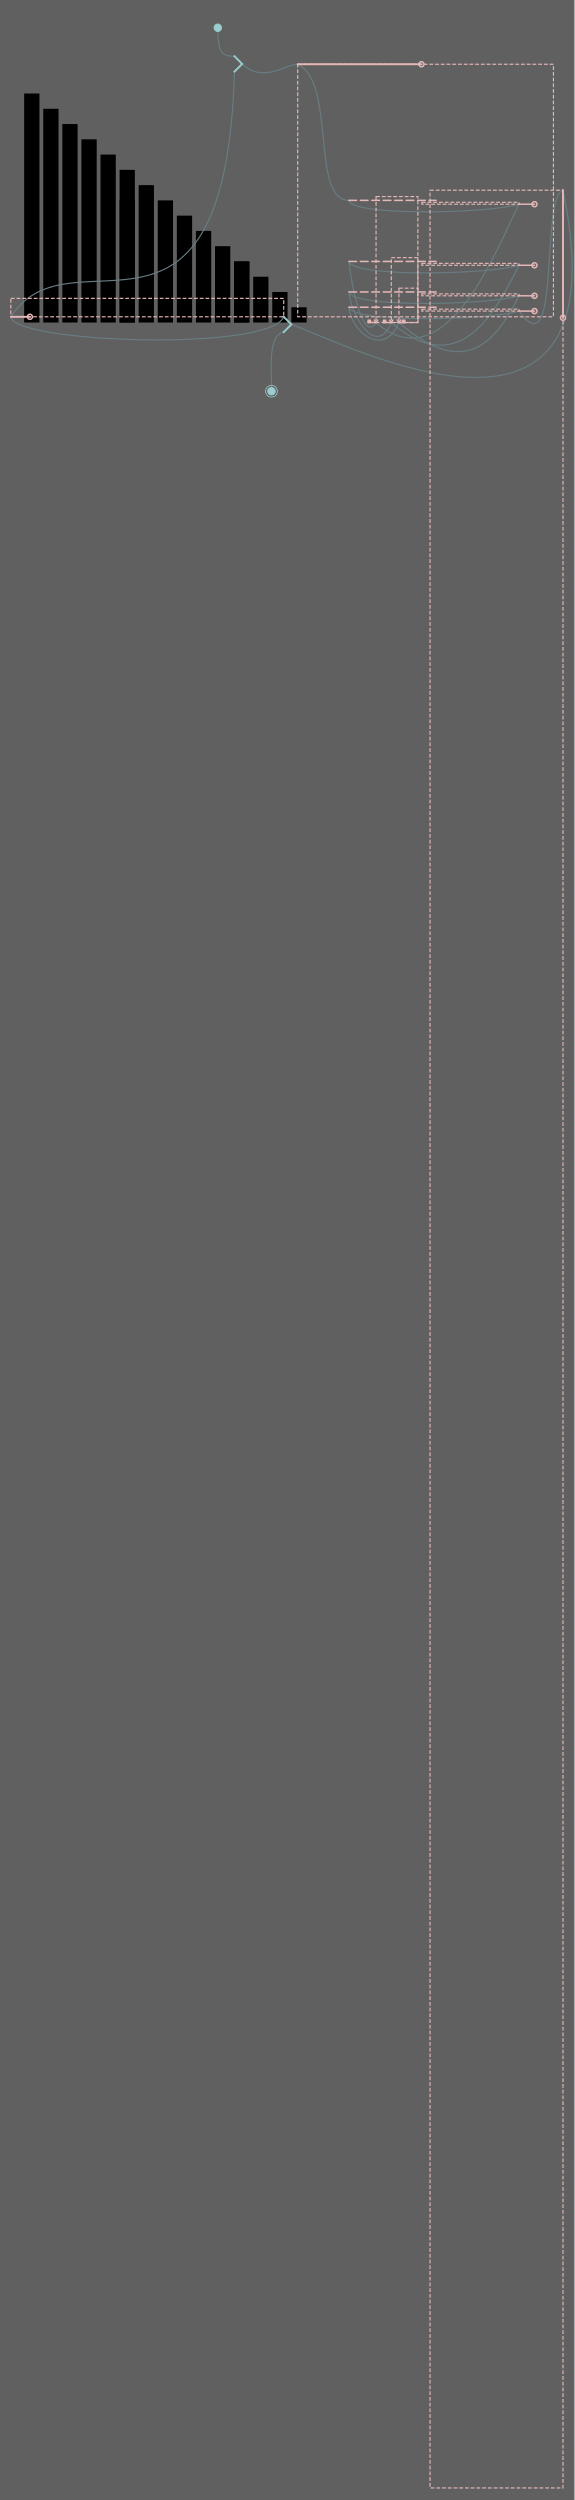
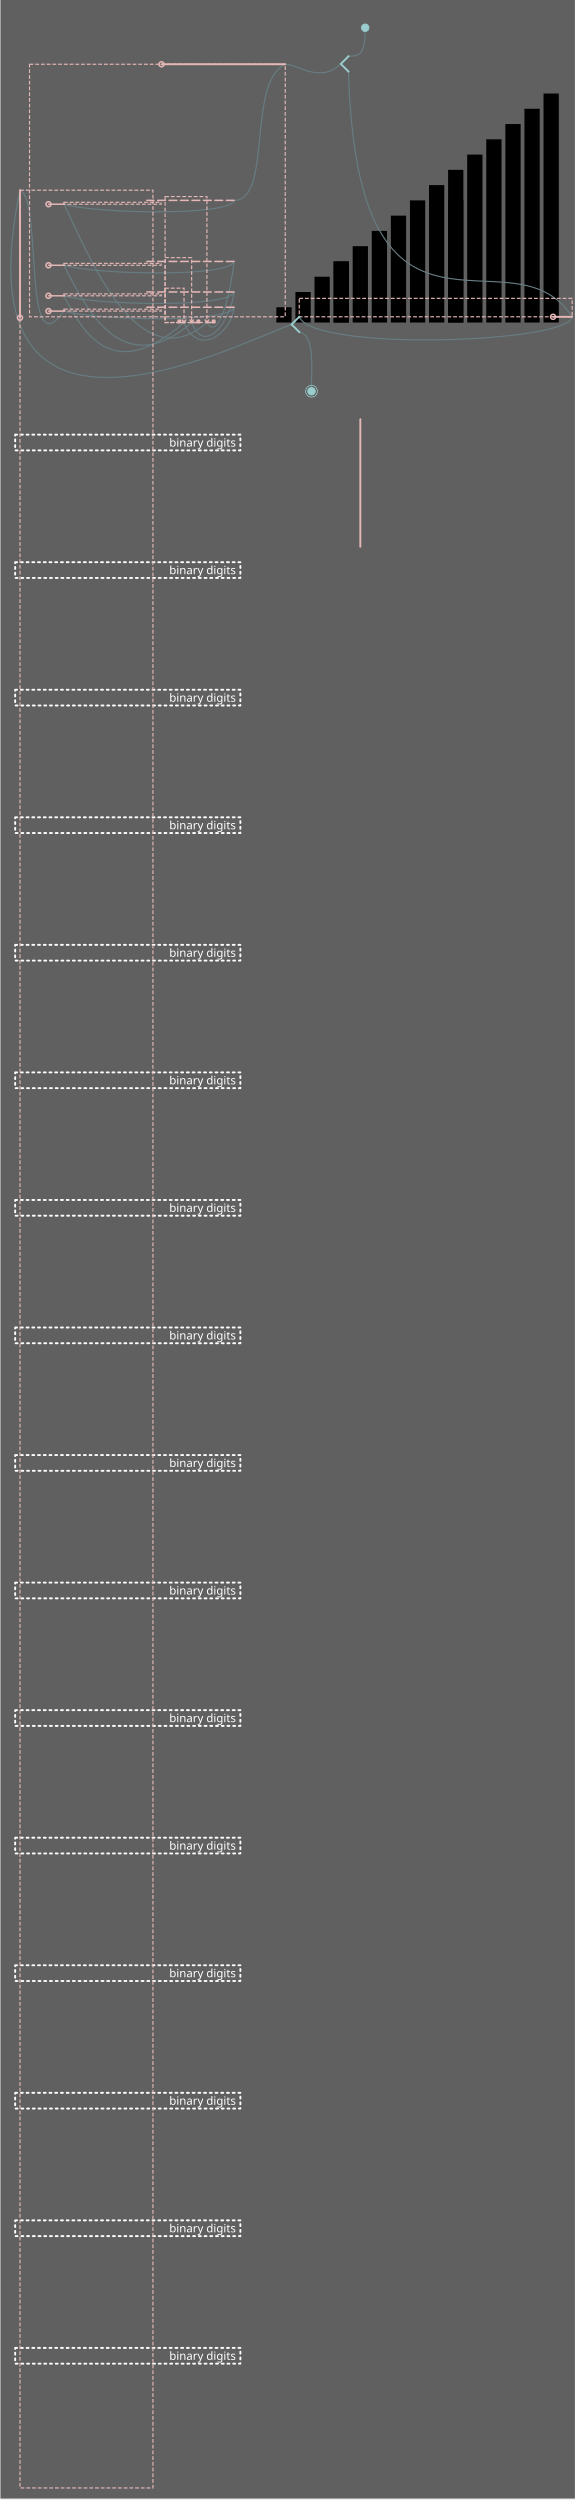
<svg xmlns="http://www.w3.org/2000/svg" version="1.1" x="0px" y="0px" width="150.5px" height="654.99px" viewBox="0 0 150.5 654.99" enable-background="new 0 0 150.5 654.99" xml:space="preserve">
  <g id="Background">
-     <rect fill="#606060" width="150.5" height="654.99" />
+     <rect x="0.125" y="-0.375" fill="#606060" width="150.5" height="654.99" />
  </g>
  <g id="clip8">
+     <g>
+       <rect x="3.974" y="113.875" fill="none" stroke="#FFFFFF" stroke-width="0.5" stroke-linecap="round" stroke-linejoin="round" stroke-miterlimit="10" stroke-dasharray="0.5,1" width="59" height="4.125" />
+       <text transform="matrix(1 0 0 1 44.3491 117.0156)" fill="#FFFFFF" font-family="'CenturyGothic'" font-size="3">binary digits</text>
+     </g>
+     <g>
+       <rect x="3.974" y="147.293" fill="none" stroke="#FFFFFF" stroke-width="0.5" stroke-linecap="round" stroke-linejoin="round" stroke-miterlimit="10" stroke-dasharray="0.5,1" width="59" height="4.125" />
+       <text transform="matrix(1 0 0 1 44.3491 150.4336)" fill="#FFFFFF" font-family="'CenturyGothic'" font-size="3">binary digits</text>
+     </g>
+     <g>
+       <rect x="3.974" y="180.711" fill="none" stroke="#FFFFFF" stroke-width="0.5" stroke-linecap="round" stroke-linejoin="round" stroke-miterlimit="10" stroke-dasharray="0.5,1" width="59" height="4.125" />
+       <text transform="matrix(1 0 0 1 44.3491 183.8506)" fill="#FFFFFF" font-family="'CenturyGothic'" font-size="3">binary digits</text>
+     </g>
+     <g>
+       <rect x="3.974" y="214.129" fill="none" stroke="#FFFFFF" stroke-width="0.5" stroke-linecap="round" stroke-linejoin="round" stroke-miterlimit="10" stroke-dasharray="0.5,1" width="59" height="4.125" />
+       <text transform="matrix(1 0 0 1 44.3491 217.2686)" fill="#FFFFFF" font-family="'CenturyGothic'" font-size="3">binary digits</text>
+     </g>
+     <g>
+       <rect x="3.974" y="247.547" fill="none" stroke="#FFFFFF" stroke-width="0.5" stroke-linecap="round" stroke-linejoin="round" stroke-miterlimit="10" stroke-dasharray="0.5,1" width="59" height="4.125" />
+       <text transform="matrix(1 0 0 1 44.3491 250.6865)" fill="#FFFFFF" font-family="'CenturyGothic'" font-size="3">binary digits</text>
+     </g>
+     <g>
+       <rect x="3.974" y="280.965" fill="none" stroke="#FFFFFF" stroke-width="0.5" stroke-linecap="round" stroke-linejoin="round" stroke-miterlimit="10" stroke-dasharray="0.5,1" width="59" height="4.125" />
+       <text transform="matrix(1 0 0 1 44.3491 284.1035)" fill="#FFFFFF" font-family="'CenturyGothic'" font-size="3">binary digits</text>
+     </g>
+     <g>
+       <rect x="3.974" y="314.383" fill="none" stroke="#FFFFFF" stroke-width="0.5" stroke-linecap="round" stroke-linejoin="round" stroke-miterlimit="10" stroke-dasharray="0.5,1" width="59" height="4.125" />
+       <text transform="matrix(1 0 0 1 44.3491 317.5215)" fill="#FFFFFF" font-family="'CenturyGothic'" font-size="3">binary digits</text>
+     </g>
+     <g>
+       <rect x="3.974" y="347.801" fill="none" stroke="#FFFFFF" stroke-width="0.5" stroke-linecap="round" stroke-linejoin="round" stroke-miterlimit="10" stroke-dasharray="0.5,1" width="59" height="4.125" />
+       <text transform="matrix(1 0 0 1 44.3491 350.9395)" fill="#FFFFFF" font-family="'CenturyGothic'" font-size="3">binary digits</text>
+     </g>
+     <g>
+       <rect x="3.974" y="381.219" fill="none" stroke="#FFFFFF" stroke-width="0.5" stroke-linecap="round" stroke-linejoin="round" stroke-miterlimit="10" stroke-dasharray="0.5,1" width="59" height="4.125" />
+       <text transform="matrix(1 0 0 1 44.3491 384.3564)" fill="#FFFFFF" font-family="'CenturyGothic'" font-size="3">binary digits</text>
+     </g>
+     <g>
+       <rect x="3.974" y="414.637" fill="none" stroke="#FFFFFF" stroke-width="0.5" stroke-linecap="round" stroke-linejoin="round" stroke-miterlimit="10" stroke-dasharray="0.5,1" width="59" height="4.125" />
+       <text transform="matrix(1 0 0 1 44.3491 417.7744)" fill="#FFFFFF" font-family="'CenturyGothic'" font-size="3">binary digits</text>
+     </g>
+     <g>
+       <rect x="3.974" y="448.055" fill="none" stroke="#FFFFFF" stroke-width="0.5" stroke-linecap="round" stroke-linejoin="round" stroke-miterlimit="10" stroke-dasharray="0.5,1" width="59" height="4.125" />
+       <text transform="matrix(1 0 0 1 44.3491 451.1924)" fill="#FFFFFF" font-family="'CenturyGothic'" font-size="3">binary digits</text>
+     </g>
+     <g>
+       <rect x="3.974" y="481.473" fill="none" stroke="#FFFFFF" stroke-width="0.5" stroke-linecap="round" stroke-linejoin="round" stroke-miterlimit="10" stroke-dasharray="0.5,1" width="59" height="4.125" />
+       <text transform="matrix(1 0 0 1 44.3491 484.6094)" fill="#FFFFFF" font-family="'CenturyGothic'" font-size="3">binary digits</text>
+     </g>
+     <g>
+       <rect x="3.974" y="514.891" fill="none" stroke="#FFFFFF" stroke-width="0.5" stroke-linecap="round" stroke-linejoin="round" stroke-miterlimit="10" stroke-dasharray="0.5,1" width="59" height="4.125" />
+       <text transform="matrix(1 0 0 1 44.3491 518.0273)" fill="#FFFFFF" font-family="'CenturyGothic'" font-size="3">binary digits</text>
+     </g>
+     <g>
+       <rect x="3.974" y="548.309" fill="none" stroke="#FFFFFF" stroke-width="0.5" stroke-linecap="round" stroke-linejoin="round" stroke-miterlimit="10" stroke-dasharray="0.5,1" width="59" height="4.125" />
+       <text transform="matrix(1 0 0 1 44.3491 551.4453)" fill="#FFFFFF" font-family="'CenturyGothic'" font-size="3">binary digits</text>
+     </g>
+     <g>
+       <rect x="3.974" y="581.727" fill="none" stroke="#FFFFFF" stroke-width="0.5" stroke-linecap="round" stroke-linejoin="round" stroke-miterlimit="10" stroke-dasharray="0.5,1" width="59" height="4.125" />
+       <text transform="matrix(1 0 0 1 44.3491 584.8623)" fill="#FFFFFF" font-family="'CenturyGothic'" font-size="3">binary digits</text>
+     </g>
+     <g>
+       <rect x="3.974" y="615.145" fill="none" stroke="#FFFFFF" stroke-width="0.5" stroke-linecap="round" stroke-linejoin="round" stroke-miterlimit="10" stroke-dasharray="0.5,1" width="59" height="4.125" />
+       <text transform="matrix(1 0 0 1 44.3491 618.2803)" fill="#FFFFFF" font-family="'CenturyGothic'" font-size="3">binary digits</text>
+     </g>
    <g id="D">
-       <rect x="76.333" y="80.5" width="4" height="4" />
-       <rect x="71.333" y="76.5" width="4" height="8" />
-       <rect x="66.333" y="72.5" width="4" height="12" />
-       <rect x="61.333" y="68.5" width="4" height="16" />
-       <rect x="61.333" y="68.5" width="4" height="16" />
-       <rect x="56.333" y="64.5" width="4" height="20" />
-       <rect x="51.333" y="60.5" width="4" height="24" />
-       <rect x="46.333" y="56.5" width="4" height="28" />
-       <rect x="41.333" y="52.5" width="4" height="32" />
-       <rect x="36.333" y="48.5" width="4" height="36" />
-       <rect x="31.333" y="52.5" width="4" height="32" />
-       <rect x="31.333" y="44.5" width="4" height="40" />
-       <rect x="26.333" y="40.5" width="4" height="44" />
-       <rect x="21.333" y="36.5" width="4" height="48" />
-       <rect x="16.333" y="32.5" width="4" height="52" />
-       <rect x="11.333" y="28.5" width="4" height="56" />
-       <rect x="6.333" y="24.5" width="4" height="60" />
+       <rect x="72.401" y="80.5" width="4" height="4" />
+       <rect x="77.401" y="76.5" width="4" height="8" />
+       <rect x="82.401" y="72.5" width="4" height="12" />
+       <rect x="87.401" y="68.5" width="4" height="16" />
+       <rect x="87.401" y="68.5" width="4" height="16" />
+       <rect x="92.401" y="64.5" width="4" height="20" />
+       <rect x="97.401" y="60.5" width="4" height="24" />
+       <rect x="102.401" y="56.5" width="4" height="28" />
+       <rect x="107.401" y="52.5" width="4" height="32" />
+       <rect x="112.401" y="48.5" width="4" height="36" />
+       <rect x="117.401" y="52.5" width="4" height="32" />
+       <rect x="117.401" y="44.5" width="4" height="40" />
+       <rect x="122.401" y="40.5" width="4" height="44" />
+       <rect x="127.401" y="36.5" width="4" height="48" />
+       <rect x="132.401" y="32.5" width="4" height="52" />
+       <rect x="137.401" y="28.5" width="4" height="56" />
+       <rect x="142.401" y="24.5" width="4" height="60" />
    </g>
    <g id="I">
-       <path fill="none" stroke="#677D82" stroke-width="0.3" stroke-linecap="square" stroke-miterlimit="10" d="M74.333,83    c-3.689,9.195-70.791,6.875-71.5,0" />
-       <path fill="none" stroke="#677D82" stroke-width="0.3" stroke-linecap="square" stroke-miterlimit="10" d="M61.438,18.75    C59,101,18.833,58.5,2.833,83" />
-       <path fill="none" stroke="#677D82" stroke-width="0.3" stroke-linecap="square" stroke-miterlimit="10" d="M74.333,87    c-4.583,0.75-2.958,11.75-3.208,15.5" />
-       <path fill="none" stroke="#677D82" stroke-width="0.3" stroke-linecap="square" stroke-miterlimit="10" d="M147.5,49.833    C141.5,52,147,97.167,136,81.5" />
-       <path fill="none" stroke="#677D82" stroke-width="0.3" stroke-linecap="square" stroke-miterlimit="10" d="M136,53.5    c-7.833,2.416-43.667,3.25-44.584-1" />
-       <path fill="none" stroke="#677D82" stroke-width="0.3" stroke-linecap="square" stroke-miterlimit="10" d="M136,69.5    c-7.833,2.416-43.667,3.25-44.584-1" />
-       <path fill="none" stroke="#677D82" stroke-width="0.3" stroke-linecap="square" stroke-miterlimit="10" d="M136,77.5    c-7.833,2.416-43.667,3.25-44.584-1" />
-       <path fill="none" stroke="#677D82" stroke-width="0.3" stroke-linecap="square" stroke-miterlimit="10" d="M136,81.5    c-7.833,2.416-43.667,3.25-44.584-1" />
-       <path fill="none" stroke="#677D82" stroke-width="0.3" stroke-linecap="square" stroke-miterlimit="10" d="M136,53.5    c-5.125,9.75-18.75,47.375-37.479,31" />
-       <path fill="none" stroke="#677D82" stroke-width="0.3" stroke-linecap="square" stroke-miterlimit="10" d="M136,69.5    c-5.125,9.75-14.75,31.375-33.479,15" />
-       <path fill="none" stroke="#677D82" stroke-width="0.3" stroke-linecap="square" stroke-miterlimit="10" d="M136,77.5    c-5.125,9.75-12.75,23.375-31.479,7" />
-       <path fill="none" stroke="#677D82" stroke-width="0.3" stroke-linecap="square" stroke-miterlimit="10" d="M98.521,84.5    c-3.271,5.5-6.396-9.125-7.106-16" />
-       <path fill="none" stroke="#677D82" stroke-width="0.3" stroke-linecap="square" stroke-miterlimit="10" d="M102.521,84.5    c-3.689,9.195-10.396-1.125-11.106-8" />
-       <path fill="none" stroke="#677D82" stroke-width="0.3" stroke-linecap="square" stroke-miterlimit="10" d="M104.521,84.5    c-3.689,9.195-12.396,2.875-13.106-4" />
-       <path fill="none" stroke="#677D82" stroke-width="0.3" stroke-linecap="square" stroke-miterlimit="10" d="M78,16.833    C88.125,21.583,81.332,52.5,91.416,52.5" />
-       <path fill="none" stroke="#677D82" stroke-width="0.3" stroke-linecap="square" stroke-miterlimit="10" d="M147.5,49.833    C163.875,128.25,91.708,90.5,76.333,85" />
-       <path fill="none" stroke="#677D82" stroke-width="0.3" stroke-linecap="square" stroke-miterlimit="10" d="M61.438,14.75    c-3.125-0.083-4.375-0.479-4.375-7.479" />
-       <path fill="none" stroke="#677D82" stroke-width="0.3" stroke-linecap="square" stroke-miterlimit="10" d="M78,16.833    C74.875,16.75,69,22,63.438,16.75" />
-       <circle fill="none" stroke="#9ACDCD" stroke-width="0.2" stroke-linecap="square" stroke-miterlimit="10" cx="71.125" cy="102.5" r="1.542" />
+       <path fill="none" stroke="#677D82" stroke-width="0.3" stroke-linecap="square" stroke-miterlimit="10" d="M78.402,83    c3.689,9.195,70.791,6.875,71.5,0" />
+       <path fill="none" stroke="#677D82" stroke-width="0.3" stroke-linecap="square" stroke-miterlimit="10" d="M91.297,18.75    C93.735,101,133.902,58.5,149.902,83" />
+       <path fill="none" stroke="#677D82" stroke-width="0.3" stroke-linecap="square" stroke-miterlimit="10" d="M78.402,87    c4.583,0.75,2.958,11.75,3.208,15.5" />
+       <path fill="none" stroke="#677D82" stroke-width="0.3" stroke-linecap="square" stroke-miterlimit="10" d="M5.235,49.833    c6,2.167,0.5,47.334,11.5,31.667" />
+       <path fill="none" stroke="#677D82" stroke-width="0.3" stroke-linecap="square" stroke-miterlimit="10" d="M16.735,53.5    c7.833,2.416,43.667,3.25,44.584-1" />
+       <path fill="none" stroke="#677D82" stroke-width="0.3" stroke-linecap="square" stroke-miterlimit="10" d="M16.735,69.5    c7.833,2.416,43.667,3.25,44.584-1" />
+       <path fill="none" stroke="#677D82" stroke-width="0.3" stroke-linecap="square" stroke-miterlimit="10" d="M16.735,77.5    c7.833,2.416,43.667,3.25,44.584-1" />
+       <path fill="none" stroke="#677D82" stroke-width="0.3" stroke-linecap="square" stroke-miterlimit="10" d="M16.735,81.5    c7.833,2.416,43.667,3.25,44.584-1" />
+       <path fill="none" stroke="#677D82" stroke-width="0.3" stroke-linecap="square" stroke-miterlimit="10" d="M16.735,53.5    c5.125,9.75,18.75,47.375,37.479,31" />
+       <path fill="none" stroke="#677D82" stroke-width="0.3" stroke-linecap="square" stroke-miterlimit="10" d="M16.735,69.5    c5.125,9.75,14.75,31.375,33.479,15" />
+       <path fill="none" stroke="#677D82" stroke-width="0.3" stroke-linecap="square" stroke-miterlimit="10" d="M16.735,77.5    c5.125,9.75,12.75,23.375,31.479,7" />
+       <path fill="none" stroke="#677D82" stroke-width="0.3" stroke-linecap="square" stroke-miterlimit="10" d="M54.213,84.5    c3.271,5.5,6.396-9.125,7.106-16" />
+       <path fill="none" stroke="#677D82" stroke-width="0.3" stroke-linecap="square" stroke-miterlimit="10" d="M50.213,84.5    c3.689,9.195,10.396-1.125,11.106-8" />
+       <path fill="none" stroke="#677D82" stroke-width="0.3" stroke-linecap="square" stroke-miterlimit="10" d="M48.213,84.5    c3.689,9.195,12.396,2.875,13.106-4" />
+       <path fill="none" stroke="#677D82" stroke-width="0.3" stroke-linecap="square" stroke-miterlimit="10" d="M74.735,16.833    C64.61,21.583,71.403,52.5,61.319,52.5" />
+       <path fill="none" stroke="#677D82" stroke-width="0.3" stroke-linecap="square" stroke-miterlimit="10" d="M5.235,49.833    C-11.14,128.25,61.027,90.5,76.402,85" />
+       <path fill="none" stroke="#677D82" stroke-width="0.3" stroke-linecap="square" stroke-miterlimit="10" d="M91.297,14.75    c3.125-0.083,4.375-0.479,4.375-7.479" />
+       <path fill="none" stroke="#677D82" stroke-width="0.3" stroke-linecap="square" stroke-miterlimit="10" d="M74.735,16.833    c3.125-0.083,9,5.167,14.563-0.083" />
+       <circle fill="none" stroke="#9ACDCD" stroke-width="0.2" stroke-linecap="square" stroke-miterlimit="10" cx="81.61" cy="102.5" r="1.542" />
      <g>
-         <circle fill="none" stroke="#E5B7B7" stroke-width="0.4" stroke-linecap="round" stroke-linejoin="round" stroke-miterlimit="10" cx="7.833" cy="83" r="0.667" />
-         <line fill="none" stroke="#E5B7B7" stroke-width="0.5" stroke-linecap="round" stroke-linejoin="round" stroke-miterlimit="10" x1="2.833" y1="83" x2="7.833" y2="83" />
+         <circle fill="none" stroke="#E5B7B7" stroke-width="0.4" stroke-linecap="round" stroke-linejoin="round" stroke-miterlimit="10" cx="144.902" cy="83" r="0.667" />
+         <line fill="none" stroke="#E5B7B7" stroke-width="0.5" stroke-linecap="round" stroke-linejoin="round" stroke-miterlimit="10" x1="149.902" y1="83" x2="144.902" y2="83" />
      </g>
-       <rect x="112.667" y="49.833" fill="none" stroke="#E5B7B7" stroke-width="0.3" stroke-miterlimit="10" stroke-dasharray="1,0.5" width="34.833" height="602" />
+       <rect x="5.235" y="49.833" fill="none" stroke="#E5B7B7" stroke-width="0.3" stroke-miterlimit="10" stroke-dasharray="1,0.5" width="34.833" height="602" />
      <g id="aligner">
-         <rect x="98.521" y="51.5" fill="none" stroke="#E5B7B7" stroke-width="0.3" stroke-miterlimit="10" stroke-dasharray="1,0.5" width="10.957" height="33" />
-         <rect x="102.521" y="67.5" fill="none" stroke="#E5B7B7" stroke-width="0.3" stroke-miterlimit="10" stroke-dasharray="1,0.5" width="6.957" height="17" />
-         <rect x="104.521" y="75.5" fill="none" stroke="#E5B7B7" stroke-width="0.3" stroke-miterlimit="10" stroke-dasharray="1,0.5" width="4.957" height="9" />
-         <line fill="none" stroke="#E5B7B7" stroke-width="0.4" stroke-linecap="round" stroke-linejoin="round" stroke-miterlimit="10" x1="98.521" y1="84.5" x2="96.451" y2="84.5" />
-         <polyline fill="none" stroke="#E5B7B7" stroke-width="0.4" stroke-linecap="round" stroke-linejoin="round" stroke-miterlimit="10" points="     98.093,83.856 98.521,84.5 98.95,83.856    " />
-         <line fill="none" stroke="#E5B7B7" stroke-width="0.4" stroke-linecap="round" stroke-linejoin="round" stroke-miterlimit="10" x1="104.521" y1="84.5" x2="106.054" y2="84.5" />
-         <polyline fill="none" stroke="#E5B7B7" stroke-width="0.4" stroke-linecap="round" stroke-linejoin="round" stroke-miterlimit="10" points="     104.093,83.856 104.521,84.5 104.95,83.856    " />
-         <line fill="none" stroke="#E5B7B7" stroke-width="0.4" stroke-linecap="round" stroke-linejoin="round" stroke-miterlimit="10" x1="102.521" y1="84.5" x2="100.451" y2="84.5" />
-         <polyline fill="none" stroke="#E5B7B7" stroke-width="0.4" stroke-linecap="round" stroke-linejoin="round" stroke-miterlimit="10" points="     102.093,83.856 102.521,84.5 102.95,83.856    " />
-         <rect x="96.451" y="83.897" fill="#E5B7B7" stroke="#E5B7B7" stroke-width="0.4" stroke-linecap="round" stroke-linejoin="round" stroke-miterlimit="10" width="0.603" height="0.603" />
-         <rect x="105.451" y="83.897" fill="#E5B7B7" stroke="#E5B7B7" stroke-width="0.4" stroke-linecap="round" stroke-linejoin="round" stroke-miterlimit="10" width="0.603" height="0.603" />
-         <rect x="100.451" y="83.897" fill="#E5B7B7" stroke="#E5B7B7" stroke-width="0.4" stroke-linecap="round" stroke-linejoin="round" stroke-miterlimit="10" width="0.603" height="0.603" />
+         <rect x="43.256" y="51.5" fill="none" stroke="#E5B7B7" stroke-width="0.3" stroke-miterlimit="10" stroke-dasharray="1,0.5" width="10.957" height="33" />
+         <rect x="43.256" y="67.5" fill="none" stroke="#E5B7B7" stroke-width="0.3" stroke-miterlimit="10" stroke-dasharray="1,0.5" width="6.957" height="17" />
+         <rect x="43.256" y="75.5" fill="none" stroke="#E5B7B7" stroke-width="0.3" stroke-miterlimit="10" stroke-dasharray="1,0.5" width="4.957" height="9" />
+         <line fill="none" stroke="#E5B7B7" stroke-width="0.4" stroke-linecap="round" stroke-linejoin="round" stroke-miterlimit="10" x1="54.213" y1="84.5" x2="56.284" y2="84.5" />
+         <polyline fill="none" stroke="#E5B7B7" stroke-width="0.4" stroke-linecap="round" stroke-linejoin="round" stroke-miterlimit="10" points="     54.642,83.856 54.213,84.5 53.785,83.856    " />
+         <line fill="none" stroke="#E5B7B7" stroke-width="0.4" stroke-linecap="round" stroke-linejoin="round" stroke-miterlimit="10" x1="48.213" y1="84.5" x2="46.681" y2="84.5" />
+         <polyline fill="none" stroke="#E5B7B7" stroke-width="0.4" stroke-linecap="round" stroke-linejoin="round" stroke-miterlimit="10" points="     48.642,83.856 48.213,84.5 47.785,83.856    " />
+         <line fill="none" stroke="#E5B7B7" stroke-width="0.4" stroke-linecap="round" stroke-linejoin="round" stroke-miterlimit="10" x1="50.213" y1="84.5" x2="52.284" y2="84.5" />
+         <polyline fill="none" stroke="#E5B7B7" stroke-width="0.4" stroke-linecap="round" stroke-linejoin="round" stroke-miterlimit="10" points="     50.642,83.856 50.213,84.5 49.785,83.856    " />
+         <rect x="55.681" y="83.897" fill="#E5B7B7" stroke="#E5B7B7" stroke-width="0.4" stroke-linecap="round" stroke-linejoin="round" stroke-miterlimit="10" width="0.603" height="0.603" />
+         <rect x="46.681" y="83.897" fill="#E5B7B7" stroke="#E5B7B7" stroke-width="0.4" stroke-linecap="round" stroke-linejoin="round" stroke-miterlimit="10" width="0.603" height="0.603" />
+         <rect x="51.681" y="83.897" fill="#E5B7B7" stroke="#E5B7B7" stroke-width="0.4" stroke-linecap="round" stroke-linejoin="round" stroke-miterlimit="10" width="0.603" height="0.603" />
      </g>
      <g id="post-mover">
-         <line fill="none" stroke="#E5B7B7" stroke-width="0.4" stroke-linecap="round" stroke-linejoin="round" stroke-miterlimit="10" x1="136" y1="53.5" x2="140.033" y2="53.5" />
-         <circle fill="none" stroke="#E5B7B7" stroke-width="0.4" stroke-linecap="round" stroke-linejoin="round" stroke-miterlimit="10" cx="140.032" cy="53.5" r="0.667" />
-         <line fill="none" stroke="#E5B7B7" stroke-width="0.4" stroke-linecap="round" stroke-linejoin="round" stroke-miterlimit="10" x1="136" y1="69.5" x2="140.033" y2="69.5" />
-         <circle fill="none" stroke="#E5B7B7" stroke-width="0.4" stroke-linecap="round" stroke-linejoin="round" stroke-miterlimit="10" cx="140.032" cy="69.5" r="0.667" />
-         <line fill="none" stroke="#E5B7B7" stroke-width="0.4" stroke-linecap="round" stroke-linejoin="round" stroke-miterlimit="10" x1="136" y1="77.5" x2="140.033" y2="77.5" />
-         <circle fill="none" stroke="#E5B7B7" stroke-width="0.4" stroke-linecap="round" stroke-linejoin="round" stroke-miterlimit="10" cx="140.032" cy="77.5" r="0.667" />
-         <line fill="none" stroke="#E5B7B7" stroke-width="0.4" stroke-linecap="round" stroke-linejoin="round" stroke-miterlimit="10" x1="136" y1="81.5" x2="140.033" y2="81.5" />
-         <circle fill="none" stroke="#E5B7B7" stroke-width="0.4" stroke-linecap="round" stroke-linejoin="round" stroke-miterlimit="10" cx="140.032" cy="81.5" r="0.667" />
-         <rect x="110.521" y="53" fill="none" stroke="#E5B7B7" stroke-width="0.3" stroke-miterlimit="10" stroke-dasharray="1,0.5" width="25.479" height="0.5" />
-         <rect x="110.521" y="69" fill="none" stroke="#E5B7B7" stroke-width="0.3" stroke-miterlimit="10" stroke-dasharray="1,0.5" width="25.479" height="0.5" />
-         <rect x="110.521" y="77" fill="none" stroke="#E5B7B7" stroke-width="0.3" stroke-miterlimit="10" stroke-dasharray="1,0.5" width="25.479" height="0.5" />
-         <rect x="110.521" y="81" fill="none" stroke="#E5B7B7" stroke-width="0.3" stroke-miterlimit="10" stroke-dasharray="1,0.5" width="25.479" height="0.5" />
+         <line fill="none" stroke="#E5B7B7" stroke-width="0.4" stroke-linecap="round" stroke-linejoin="round" stroke-miterlimit="10" x1="16.735" y1="53.5" x2="12.702" y2="53.5" />
+         <circle fill="none" stroke="#E5B7B7" stroke-width="0.4" stroke-linecap="round" stroke-linejoin="round" stroke-miterlimit="10" cx="12.703" cy="53.5" r="0.667" />
+         <line fill="none" stroke="#E5B7B7" stroke-width="0.4" stroke-linecap="round" stroke-linejoin="round" stroke-miterlimit="10" x1="16.735" y1="69.5" x2="12.702" y2="69.5" />
+         <circle fill="none" stroke="#E5B7B7" stroke-width="0.4" stroke-linecap="round" stroke-linejoin="round" stroke-miterlimit="10" cx="12.703" cy="69.5" r="0.667" />
+         <line fill="none" stroke="#E5B7B7" stroke-width="0.4" stroke-linecap="round" stroke-linejoin="round" stroke-miterlimit="10" x1="16.735" y1="77.5" x2="12.702" y2="77.5" />
+         <circle fill="none" stroke="#E5B7B7" stroke-width="0.4" stroke-linecap="round" stroke-linejoin="round" stroke-miterlimit="10" cx="12.703" cy="77.5" r="0.667" />
+         <line fill="none" stroke="#E5B7B7" stroke-width="0.4" stroke-linecap="round" stroke-linejoin="round" stroke-miterlimit="10" x1="16.735" y1="81.5" x2="12.702" y2="81.5" />
+         <circle fill="none" stroke="#E5B7B7" stroke-width="0.4" stroke-linecap="round" stroke-linejoin="round" stroke-miterlimit="10" cx="12.703" cy="81.5" r="0.667" />
+         <rect x="16.735" y="53" fill="none" stroke="#E5B7B7" stroke-width="0.3" stroke-miterlimit="10" stroke-dasharray="1,0.5" width="25.479" height="0.5" />
+         <rect x="16.735" y="69" fill="none" stroke="#E5B7B7" stroke-width="0.3" stroke-miterlimit="10" stroke-dasharray="1,0.5" width="25.479" height="0.5" />
+         <rect x="16.735" y="77" fill="none" stroke="#E5B7B7" stroke-width="0.3" stroke-miterlimit="10" stroke-dasharray="1,0.5" width="25.479" height="0.5" />
+         <rect x="16.735" y="81" fill="none" stroke="#E5B7B7" stroke-width="0.3" stroke-miterlimit="10" stroke-dasharray="1,0.5" width="25.479" height="0.5" />
      </g>
      <g id="cutter">
-         <line fill="none" stroke="#E5B7B7" stroke-width="0.4" stroke-linecap="round" stroke-linejoin="round" stroke-miterlimit="10" stroke-dasharray="2,1" x1="91.416" y1="52.5" x2="114.25" y2="52.5" />
-         <line fill="none" stroke="#E5B7B7" stroke-width="0.4" stroke-linecap="round" stroke-linejoin="round" stroke-miterlimit="10" stroke-dasharray="2,1" x1="91.416" y1="68.5" x2="114.25" y2="68.5" />
-         <line fill="none" stroke="#E5B7B7" stroke-width="0.4" stroke-linecap="round" stroke-linejoin="round" stroke-miterlimit="10" stroke-dasharray="2,1" x1="91.416" y1="76.5" x2="114.25" y2="76.5" />
-         <line fill="none" stroke="#E5B7B7" stroke-width="0.4" stroke-linecap="round" stroke-linejoin="round" stroke-miterlimit="10" stroke-dasharray="2,1" x1="91.416" y1="80.5" x2="114.25" y2="80.5" />
+         <line fill="none" stroke="#E5B7B7" stroke-width="0.4" stroke-linecap="round" stroke-linejoin="round" stroke-miterlimit="10" stroke-dasharray="2,1" x1="61.319" y1="52.5" x2="38.485" y2="52.5" />
+         <line fill="none" stroke="#E5B7B7" stroke-width="0.4" stroke-linecap="round" stroke-linejoin="round" stroke-miterlimit="10" stroke-dasharray="2,1" x1="61.319" y1="68.5" x2="38.485" y2="68.5" />
+         <line fill="none" stroke="#E5B7B7" stroke-width="0.4" stroke-linecap="round" stroke-linejoin="round" stroke-miterlimit="10" stroke-dasharray="2,1" x1="61.319" y1="76.5" x2="38.485" y2="76.5" />
+         <line fill="none" stroke="#E5B7B7" stroke-width="0.4" stroke-linecap="round" stroke-linejoin="round" stroke-miterlimit="10" stroke-dasharray="2,1" x1="61.319" y1="80.5" x2="38.485" y2="80.5" />
      </g>
      <g id="pre-mover">
-         <circle fill="none" stroke="#E5B7B7" stroke-width="0.4" stroke-linecap="round" stroke-linejoin="round" stroke-miterlimit="10" cx="110.417" cy="16.833" r="0.667" />
-         <circle fill="none" stroke="#E5B7B7" stroke-width="0.4" stroke-linecap="round" stroke-linejoin="round" stroke-miterlimit="10" cx="147.5" cy="83.25" r="0.667" />
-         <line fill="none" stroke="#E5B7B7" stroke-width="0.5" stroke-linecap="round" stroke-linejoin="round" stroke-miterlimit="10" x1="147.5" y1="49.833" x2="147.5" y2="83.25" />
-         <line fill="none" stroke="#E5B7B7" stroke-width="0.5" stroke-linecap="round" stroke-linejoin="round" stroke-miterlimit="10" x1="78" y1="16.833" x2="110.417" y2="16.833" />
-         <rect x="78" y="16.833" fill="none" stroke="#E5B7B7" stroke-width="0.3" stroke-miterlimit="10" stroke-dasharray="1,0.5" width="67" height="66.167" />
-         <rect x="2.833" y="78.167" fill="none" stroke="#E5B7B7" stroke-width="0.3" stroke-miterlimit="10" stroke-dasharray="1,0.5" width="71.5" height="4.833" />
+         <circle fill="none" stroke="#E5B7B7" stroke-width="0.4" stroke-linecap="round" stroke-linejoin="round" stroke-miterlimit="10" cx="42.318" cy="16.833" r="0.667" />
+         <circle fill="none" stroke="#E5B7B7" stroke-width="0.4" stroke-linecap="round" stroke-linejoin="round" stroke-miterlimit="10" cx="5.235" cy="83.25" r="0.667" />
+         <line fill="none" stroke="#E5B7B7" stroke-width="0.5" stroke-linecap="round" stroke-linejoin="round" stroke-miterlimit="10" x1="5.235" y1="49.833" x2="5.235" y2="83.25" />
+         <line fill="none" stroke="#E5B7B7" stroke-width="0.5" stroke-linecap="round" stroke-linejoin="round" stroke-miterlimit="10" x1="94.401" y1="109.833" x2="94.401" y2="143.25" />
+         <line fill="none" stroke="#E5B7B7" stroke-width="0.5" stroke-linecap="round" stroke-linejoin="round" stroke-miterlimit="10" x1="74.735" y1="16.833" x2="42.318" y2="16.833" />
+         <rect x="7.735" y="16.833" fill="none" stroke="#E5B7B7" stroke-width="0.3" stroke-miterlimit="10" stroke-dasharray="1,0.5" width="67" height="66.167" />
+         <rect x="78.402" y="78.167" fill="none" stroke="#E5B7B7" stroke-width="0.3" stroke-miterlimit="10" stroke-dasharray="1,0.5" width="71.5" height="4.833" />
      </g>
-       <circle fill="#9ACDCD" stroke="#9ACDCD" stroke-width="0.2" stroke-linecap="square" stroke-miterlimit="10" cx="71.125" cy="102.5" r="1" />
-       <circle fill="#9ACDCD" stroke="#9ACDCD" stroke-width="0.2" stroke-linecap="square" stroke-miterlimit="10" cx="57.063" cy="7.271" r="1" />
-       <polyline fill="none" stroke="#9ACDCD" stroke-width="0.5" stroke-linecap="square" stroke-miterlimit="10" points="74.333,87     76.333,85 74.333,83   " />
-       <polyline fill="none" stroke="#9ACDCD" stroke-width="0.5" stroke-linecap="square" stroke-miterlimit="10" points="61.438,18.75     63.438,16.75 61.438,14.75   " />
+       <circle fill="#9ACDCD" stroke="#9ACDCD" stroke-width="0.2" stroke-linecap="square" stroke-miterlimit="10" cx="81.61" cy="102.5" r="1" />
+       <circle fill="#9ACDCD" stroke="#9ACDCD" stroke-width="0.2" stroke-linecap="square" stroke-miterlimit="10" cx="95.672" cy="7.271" r="1" />
+       <polyline fill="none" stroke="#9ACDCD" stroke-width="0.5" stroke-linecap="square" stroke-miterlimit="10" points="78.402,87     76.402,85 78.402,83   " />
+       <polyline fill="none" stroke="#9ACDCD" stroke-width="0.5" stroke-linecap="square" stroke-miterlimit="10" points="91.297,18.75     89.297,16.75 91.297,14.75   " />
    </g>
  </g>
</svg>
